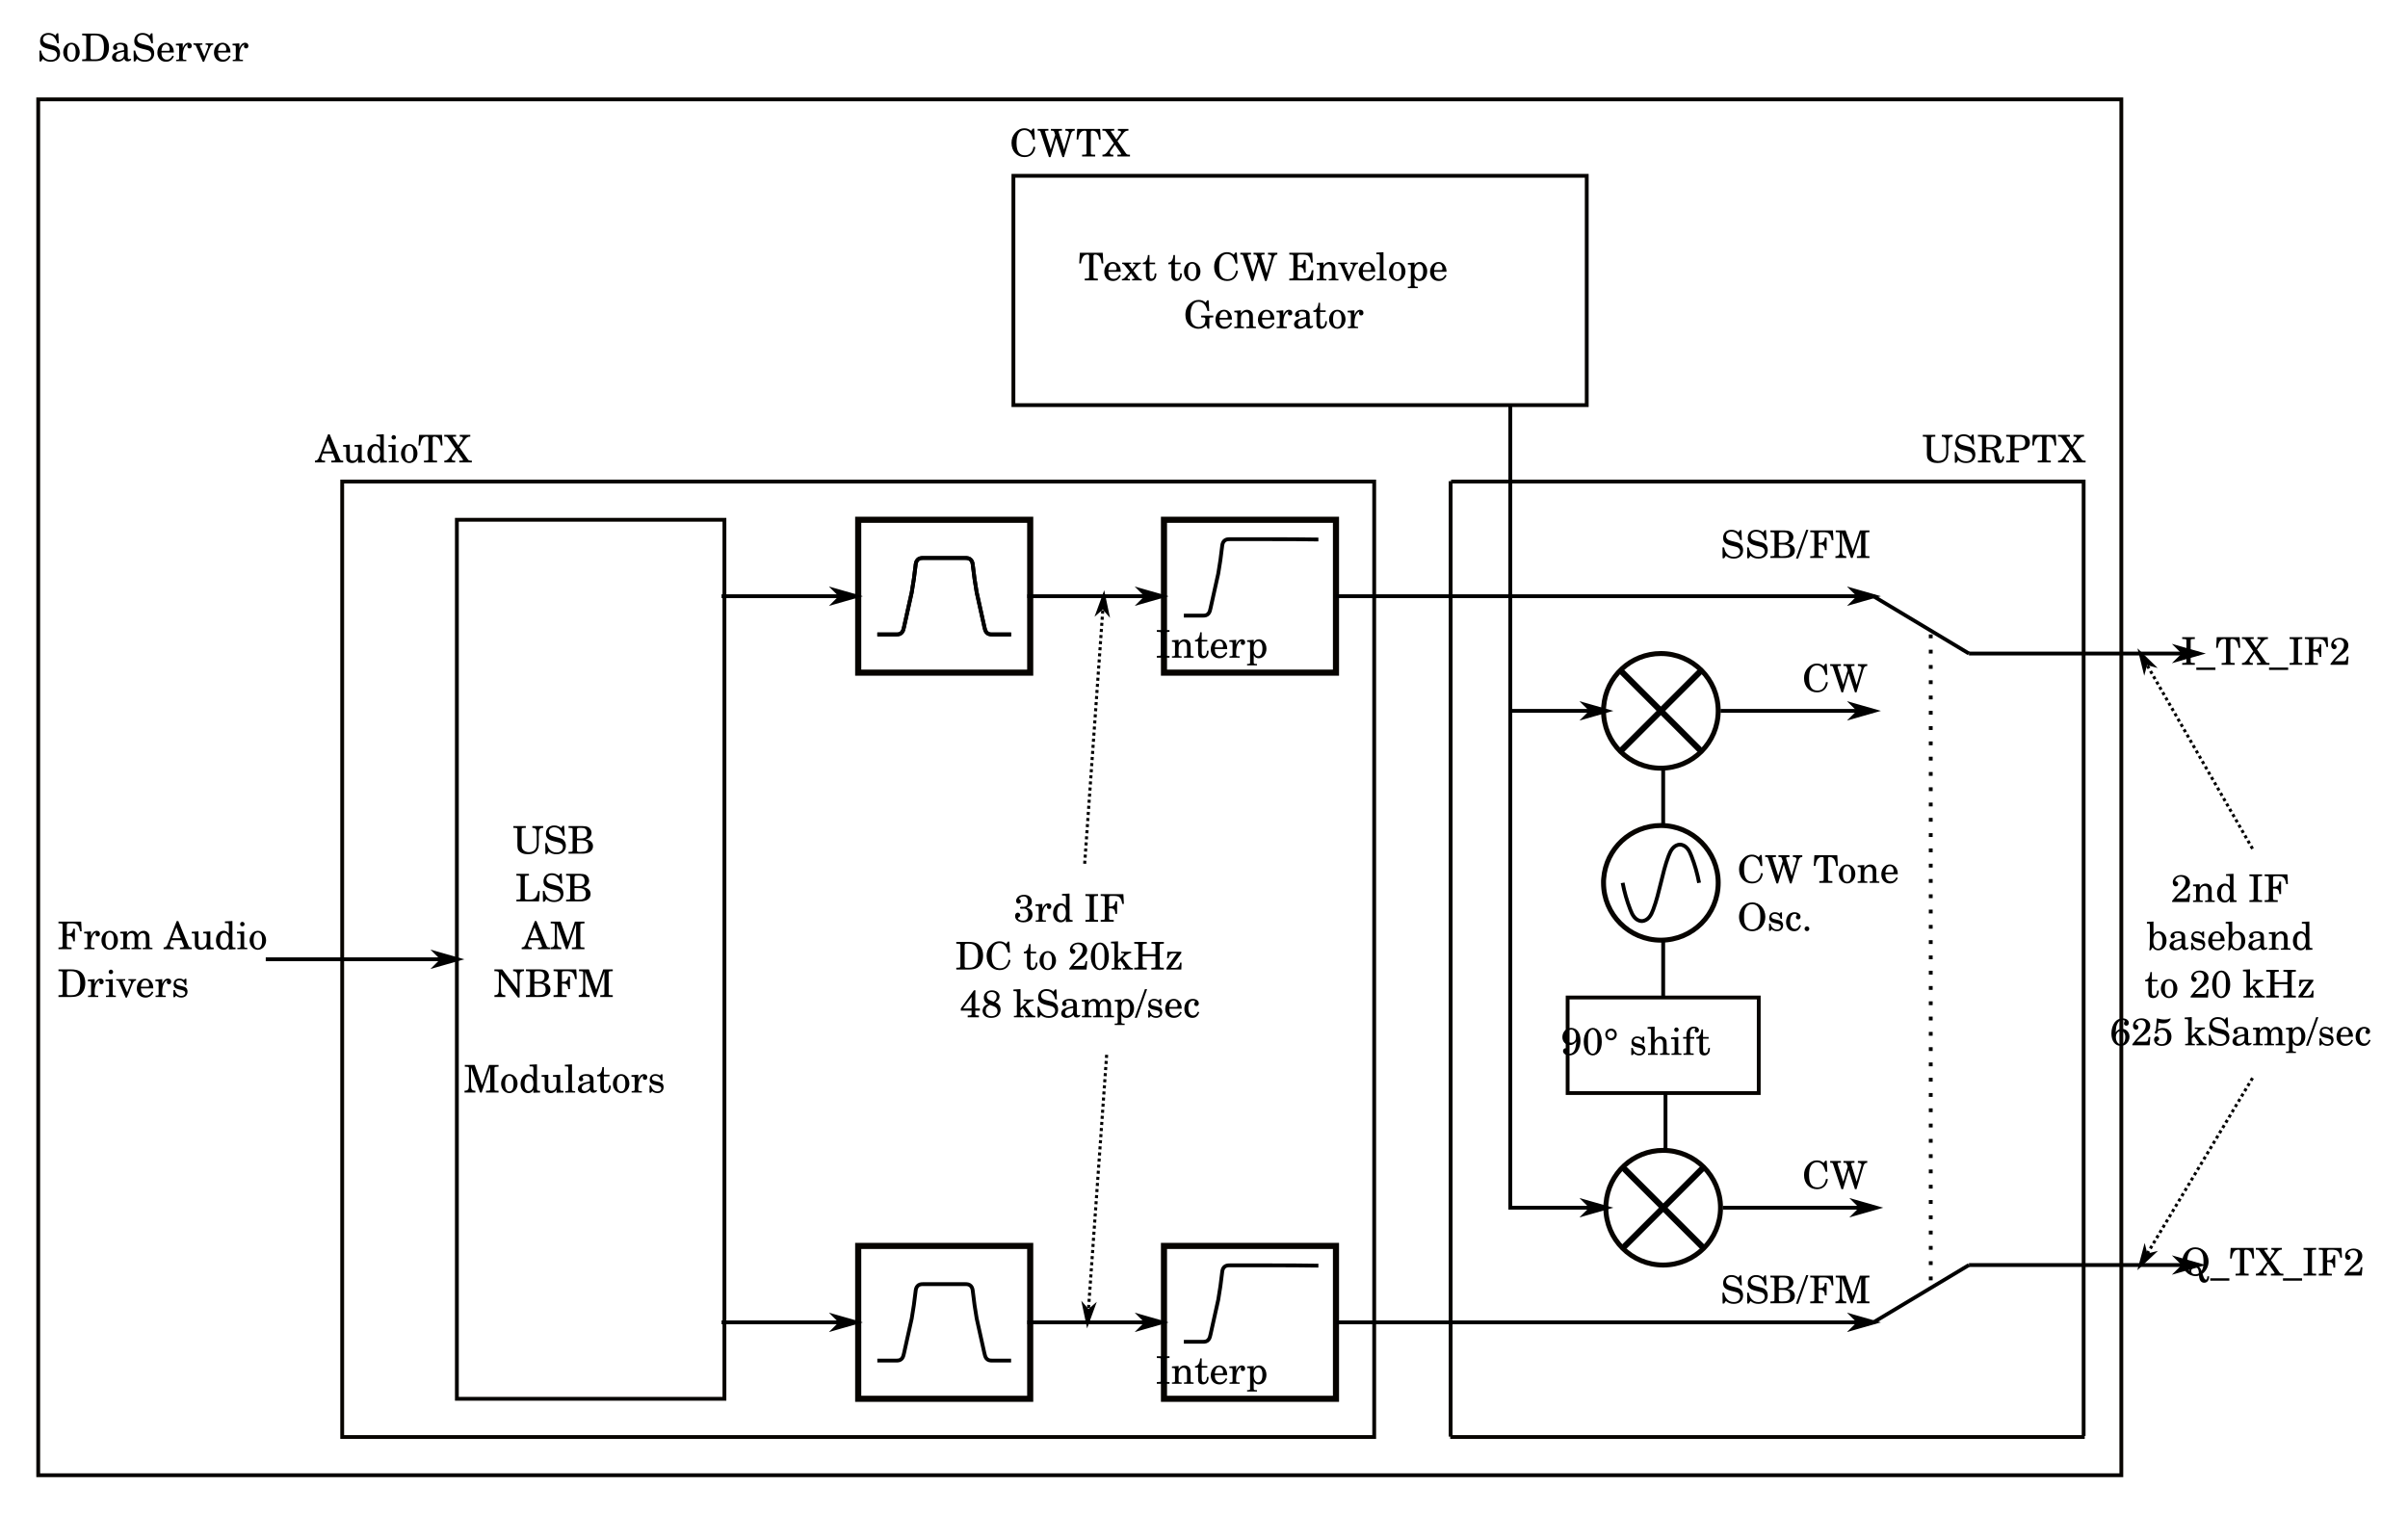
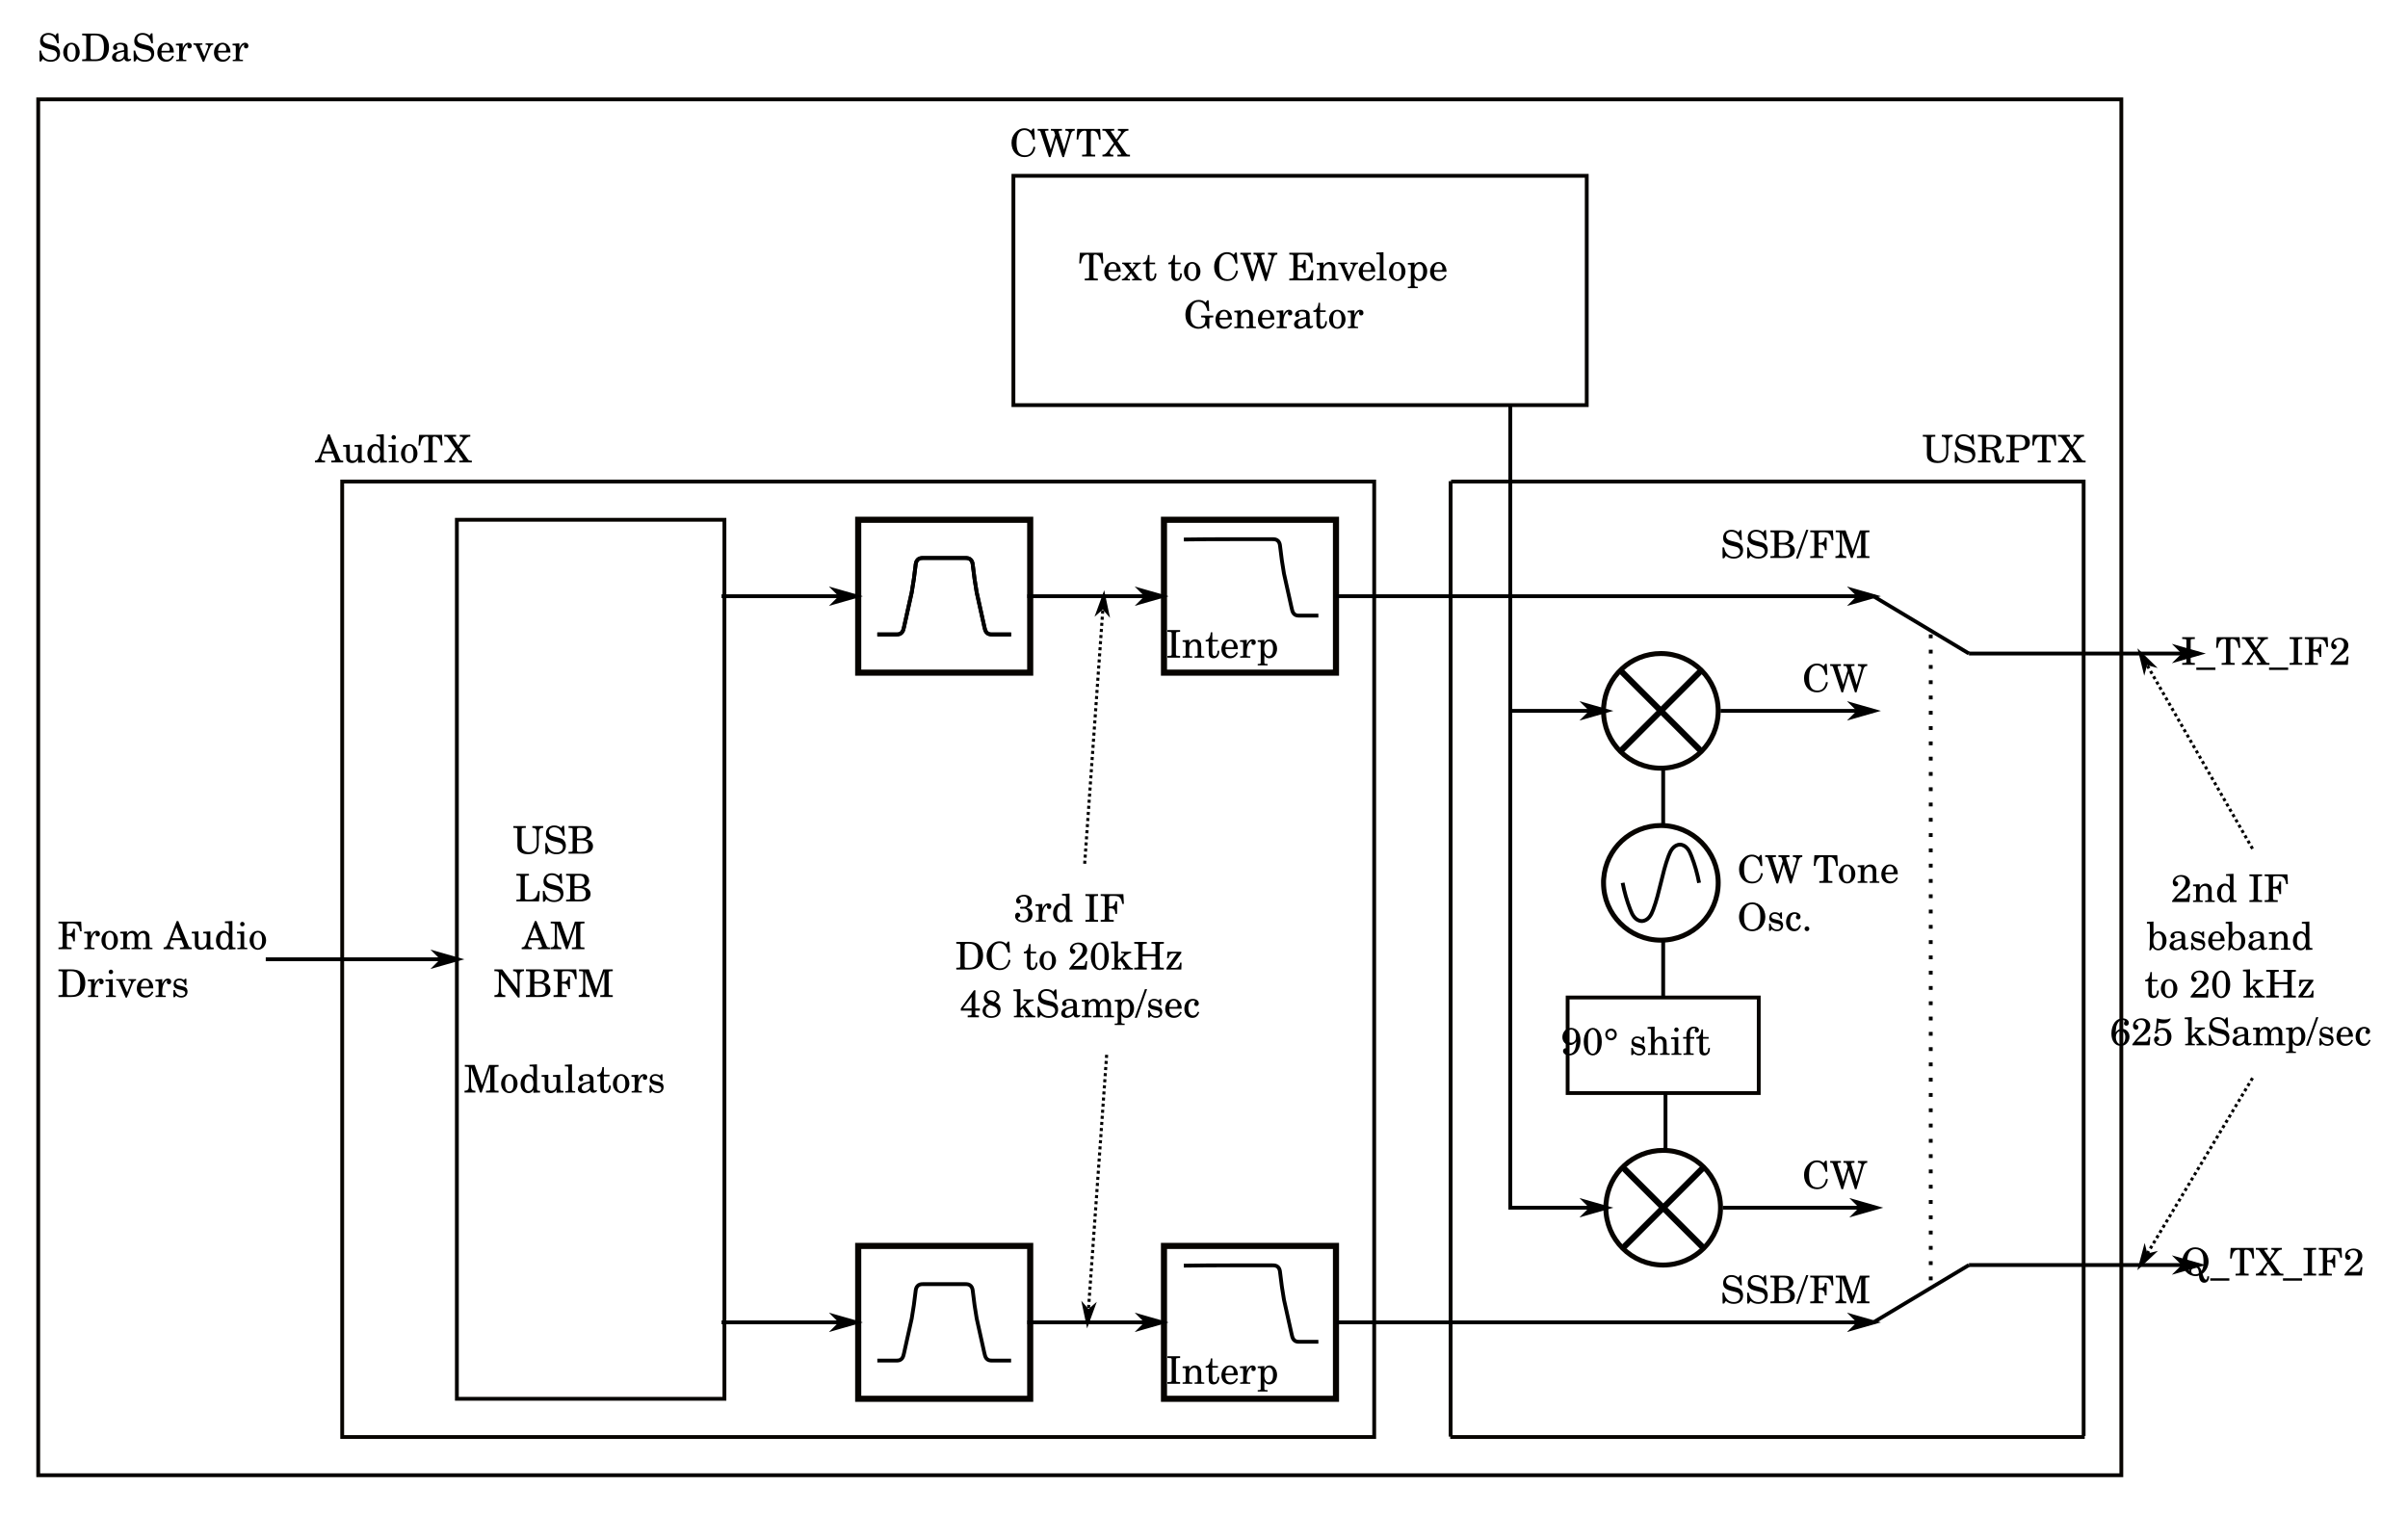
<svg xmlns="http://www.w3.org/2000/svg" width="630" height="396" id="svg2" version="1.1">
  <defs id="defs4">
    <marker orient="auto" refY="0" refX="0" id="Arrow1Mstart" style="overflow:visible">
      <path id="path3945" d="M 0,0 5,-5 -12.5,0 5,5 0,0 z" style="fill-rule:evenodd;stroke:#000000;stroke-width:1pt" transform="matrix(0.4,0,0,0.4,4,0)" />
    </marker>
    <marker orient="auto" refY="0" refX="0" id="Arrow1Send" style="overflow:visible">
      <path id="path3954" d="M 0,0 5,-5 -12.5,0 5,5 0,0 z" style="fill-rule:evenodd;stroke:#000000;stroke-width:1pt" transform="matrix(-0.2,0,0,-0.2,-1.2,0)" />
    </marker>
    <marker orient="auto" refY="0" refX="0" id="Arrow1Mend" style="overflow:visible">
      <path id="path3948" d="M 0,0 5,-5 -12.5,0 5,5 0,0 z" style="fill-rule:evenodd;stroke:#000000;stroke-width:1pt" transform="matrix(-0.4,0,0,-0.4,-4,0)" />
    </marker>
  </defs>
  <g id="layer1" transform="translate(0,-656.3597)">
    <text xml:space="preserve" style="font-size:10px;font-style:normal;font-variant:normal;font-weight:500;font-stretch:normal;text-align:center;line-height:125%;letter-spacing:0px;word-spacing:0px;writing-mode:lr-tb;text-anchor:middle;fill:#000000;fill-opacity:1;stroke:none;font-family:Century Schoolbook L;-inkscape-font-specification:Century Schoolbook L Medium" x="39.455" y="262.36" id="text4348">
      <tspan id="tspan4350" x="39.455" y="262.36">2nd IF</tspan>
      <tspan x="39.455" y="274.86" id="tspan5569">100kHz to 250 kHz</tspan>
      <tspan x="39.455" y="287.36" id="tspan5571">625 kSamp/sec</tspan>
    </text>
-     <g transform="matrix(-1,0,0,1,725.7274,140.0811)" id="g4352">
-       <rect y="652.279" x="376.198" height="40" width="45" id="rect4354" style="fill:none;stroke:#070400;stroke-width:1.6;stroke-linecap:square;stroke-miterlimit:4;stroke-opacity:1;stroke-dasharray:none" />
-       <path id="path4356" d="m 380.802,657.441 c 4.066,-0.068 8.132,-0.081 12.198,-0.081 l 11,0 c 0.27,0 0.543,0.006 0.802,0.081 0.259,0.075 0.499,0.218 0.682,0.417 0.183,0.198 0.306,0.446 0.381,0.705 0.075,0.259 0.105,0.529 0.134,0.797 0.259,2.343 0.592,4.678 1,7 l 2,9 c 0.058,0.259 0.113,0.518 0.196,0.769 0.084,0.251 0.199,0.495 0.37,0.698 0.171,0.202 0.397,0.358 0.648,0.441 0.251,0.083 0.52,0.092 0.785,0.092 l 5,0" style="fill:none;stroke:#000000;stroke-width:1px;stroke-linecap:butt;stroke-linejoin:miter;stroke-opacity:1" />
-       <text xml:space="preserve" style="font-size:10px;font-style:normal;font-variant:normal;font-weight:500;font-stretch:normal;text-align:center;line-height:125%;letter-spacing:0px;word-spacing:0px;writing-mode:lr-tb;text-anchor:middle;fill:#000000;fill-opacity:1;stroke:none;font-family:Century Schoolbook L;-inkscape-font-specification:Century Schoolbook L Medium" x="-398.988" y="688.36" id="text4358" transform="scale(-1,1)">
-         <tspan id="tspan4360" x="-398.988" y="688.36">Interp</tspan>
-       </text>
-     </g>
-     <g id="g4400" transform="matrix(-1,0,0,1,725.7274,330.0811)">
-       <rect style="fill:none;stroke:#070400;stroke-width:1.6;stroke-linecap:square;stroke-miterlimit:4;stroke-opacity:1;stroke-dasharray:none" id="rect4402" width="45" height="40" x="376.198" y="652.279" />
-       <path style="fill:none;stroke:#000000;stroke-width:1px;stroke-linecap:butt;stroke-linejoin:miter;stroke-opacity:1" d="m 380.802,657.441 c 4.066,-0.068 8.132,-0.081 12.198,-0.081 l 11,0 c 0.27,0 0.543,0.006 0.802,0.081 0.259,0.075 0.499,0.218 0.682,0.417 0.183,0.198 0.306,0.446 0.381,0.705 0.075,0.259 0.105,0.529 0.134,0.797 0.259,2.343 0.592,4.678 1,7 l 2,9 c 0.058,0.259 0.113,0.518 0.196,0.769 0.084,0.251 0.199,0.495 0.37,0.698 0.171,0.202 0.397,0.358 0.648,0.441 0.251,0.083 0.52,0.092 0.785,0.092 l 5,0" id="path4404" />
-       <text id="text4406" y="688.36" x="-398.988" style="font-size:10px;font-style:normal;font-variant:normal;font-weight:500;font-stretch:normal;text-align:center;line-height:125%;letter-spacing:0px;word-spacing:0px;writing-mode:lr-tb;text-anchor:middle;fill:#000000;fill-opacity:1;stroke:none;font-family:Century Schoolbook L;-inkscape-font-specification:Century Schoolbook L Medium" xml:space="preserve" transform="scale(-1,1)">
-         <tspan y="688.36" x="-398.988" id="tspan4408">Interp</tspan>
-       </text>
-     </g>
+     <rect style="fill:none;stroke:#070400;stroke-width:1.6;stroke-linecap:square;stroke-miterlimit:4;stroke-opacity:1;stroke-dasharray:none" id="rect4354" width="45" height="40" x="-349.53" y="792.36" transform="scale(-1,1)" />
+     <path style="fill:none;stroke:#000000;stroke-width:1px;stroke-linecap:butt;stroke-linejoin:miter;stroke-opacity:1" d="m 309.727,797.522 c 4.066,-0.068 8.132,-0.081 12.198,-0.081 l 11,0 c 0.27,0 0.543,0.006 0.802,0.081 0.259,0.075 0.499,0.218 0.682,0.417 0.183,0.198 0.306,0.446 0.381,0.705 0.075,0.259 0.105,0.529 0.134,0.797 0.259,2.343 0.592,4.678 1,7 l 2,9 c 0.057,0.259 0.113,0.518 0.196,0.769 0.084,0.251 0.199,0.495 0.37,0.698 0.171,0.202 0.397,0.358 0.648,0.441 0.251,0.083 0.52,0.092 0.785,0.092 l 5,0" id="path4356" />
+     <text id="text4358" y="828.441" x="326.74" style="font-size:10px;font-style:normal;font-variant:normal;font-weight:500;font-stretch:normal;text-align:center;line-height:125%;letter-spacing:0px;word-spacing:0px;writing-mode:lr-tb;text-anchor:middle;fill:#000000;fill-opacity:1;stroke:none;font-family:Century Schoolbook L;-inkscape-font-specification:Century Schoolbook L Medium" xml:space="preserve">
+       <tspan y="828.441" x="326.74" id="tspan4360">Interp</tspan>
+     </text>
+     <rect y="982.36" x="-349.53" height="40" width="45" id="rect4402" style="fill:none;stroke:#070400;stroke-width:1.6;stroke-linecap:square;stroke-miterlimit:4;stroke-opacity:1;stroke-dasharray:none" transform="scale(-1,1)" />
+     <path id="path4404" d="m 309.727,987.522 c 4.066,-0.068 8.132,-0.081 12.198,-0.081 l 11,0 c 0.27,0 0.543,0.006 0.802,0.081 0.259,0.075 0.499,0.218 0.682,0.417 0.183,0.198 0.306,0.446 0.381,0.705 0.075,0.259 0.105,0.529 0.134,0.797 0.259,2.343 0.592,4.678 1,7 l 2,9 c 0.057,0.259 0.113,0.518 0.196,0.769 0.084,0.251 0.199,0.495 0.37,0.698 0.171,0.202 0.397,0.357 0.648,0.441 0.251,0.083 0.52,0.092 0.785,0.092 l 5,0" style="fill:none;stroke:#000000;stroke-width:1px;stroke-linecap:butt;stroke-linejoin:miter;stroke-opacity:1" />
+     <text xml:space="preserve" style="font-size:10px;font-style:normal;font-variant:normal;font-weight:500;font-stretch:normal;text-align:center;line-height:125%;letter-spacing:0px;word-spacing:0px;writing-mode:lr-tb;text-anchor:middle;fill:#000000;fill-opacity:1;stroke:none;font-family:Century Schoolbook L;-inkscape-font-specification:Century Schoolbook L Medium" x="326.74" y="1018.441" id="text4406">
+       <tspan id="tspan4408" x="326.74" y="1018.441">Interp</tspan>
+     </text>
    <text id="text4420" y="897.535" x="289.476" style="font-size:10px;font-style:normal;font-variant:normal;font-weight:500;font-stretch:normal;text-align:center;line-height:125%;letter-spacing:0px;word-spacing:0px;writing-mode:lr-tb;text-anchor:middle;fill:#000000;fill-opacity:1;stroke:none;font-family:Century Schoolbook L;-inkscape-font-specification:Century Schoolbook L Medium" xml:space="preserve">
      <tspan y="897.535" x="289.476" id="tspan4422">3rd IF</tspan>
      <tspan y="910.035" x="289.476" id="tspan6834">DC to 20kHz</tspan>
      <tspan y="922.535" x="289.476" id="tspan6836">48 kSamp/sec</tspan>
    </text>
    <g transform="matrix(-1,0,0,1,584.5297,170)" id="g4684">
      <path transform="translate(0,602.3597)" d="m 165,70 c 0,8.284 -6.716,15 -15,15 -8.284,0 -15,-6.716 -15,-15 0,-8.284 6.716,-15 15,-15 7.843,0 14.363,6.043 14.957,13.864" id="path4686" style="fill:none;stroke:#070400;stroke-width:1.3;stroke-linecap:square;stroke-miterlimit:4;stroke-opacity:1;stroke-dasharray:none" />
      <path transform="translate(0,602.3597)" id="path4688" d="m 140,60 20,20" style="fill:none;stroke:#000000;stroke-width:1.6;stroke-linecap:round;stroke-linejoin:miter;stroke-miterlimit:4;stroke-opacity:1;stroke-dasharray:none" />
      <path transform="translate(0,602.3597)" id="path4690" d="M 160,60 140,80" style="fill:none;stroke:#000000;stroke-width:1.6;stroke-linecap:round;stroke-linejoin:miter;stroke-miterlimit:4;stroke-opacity:1;stroke-dasharray:none" />
    </g>
    <g id="g4692" transform="matrix(-1,0,0,1,585.1364,300)">
      <path style="fill:none;stroke:#070400;stroke-width:1.3;stroke-linecap:square;stroke-miterlimit:4;stroke-opacity:1;stroke-dasharray:none" id="path4694" d="m 165,70 c 0,8.284 -6.716,15 -15,15 -8.284,0 -15,-6.716 -15,-15 0,-8.284 6.716,-15 15,-15 7.843,0 14.363,6.043 14.957,13.864" transform="translate(0,602.3597)" />
      <path style="fill:none;stroke:#000000;stroke-width:1.6;stroke-linecap:round;stroke-linejoin:miter;stroke-miterlimit:4;stroke-opacity:1;stroke-dasharray:none" d="m 140,60 20,20" id="path4696" transform="translate(0,602.3597)" />
      <path style="fill:none;stroke:#000000;stroke-width:1.6;stroke-linecap:round;stroke-linejoin:miter;stroke-miterlimit:4;stroke-opacity:1;stroke-dasharray:none" d="M 160,60 140,80" id="path4698" transform="translate(0,602.3597)" />
    </g>
    <g transform="matrix(-1,0,0,1,584.5297,120)" id="g4700">
      <path style="fill:none;stroke:#070400;stroke-width:1.3;stroke-linecap:square;stroke-miterlimit:4;stroke-opacity:1;stroke-dasharray:none" id="path4702" d="m 165,70 c 0,8.284 -6.716,15 -15,15 -8.284,0 -15,-6.716 -15,-15 0,-8.284 6.716,-15 15,-15 7.843,0 14.363,6.043 14.957,13.864" transform="translate(0,697.3597)" />
      <path transform="translate(0,602.3597)" id="path4704" d="m 140,165 c 0.446,-2.389 1.116,-4.736 2,-7 0.274,-0.702 0.575,-1.407 1.061,-1.984 0.243,-0.288 0.53,-0.541 0.86,-0.723 0.33,-0.182 0.702,-0.292 1.079,-0.293 0.377,-0.001 0.752,0.106 1.083,0.287 0.331,0.181 0.621,0.433 0.864,0.721 0.487,0.577 0.787,1.285 1.053,1.992 0.855,2.273 1.428,4.64 2,7 0.572,2.36 1.145,4.727 2,7 0.266,0.706 0.566,1.415 1.053,1.992 0.244,0.288 0.533,0.541 0.864,0.721 0.331,0.181 0.706,0.288 1.083,0.287 0.377,-0.001 0.749,-0.111 1.079,-0.293 0.33,-0.182 0.618,-0.435 0.86,-0.723 0.485,-0.576 0.787,-1.282 1.061,-1.984 0.884,-2.264 1.554,-4.611 2,-7" style="fill:none;stroke:#000000;stroke-width:1px;stroke-linecap:butt;stroke-linejoin:miter;stroke-opacity:1" />
    </g>
    <path id="path5969" d="M 589.324,938.435 560,987.36" style="fill:none;stroke:#000000;stroke-width:0.8;stroke-linecap:butt;stroke-linejoin:miter;stroke-miterlimit:4;stroke-opacity:1;stroke-dasharray:0.8, 0.8;stroke-dashoffset:0;marker-end:url(#Arrow1Mend)" />
    <path id="path5971" d="M 589.324,878.435 560,827.36" style="fill:none;stroke:#000000;stroke-width:0.8;stroke-linecap:butt;stroke-linejoin:miter;stroke-miterlimit:4;stroke-opacity:1;stroke-dasharray:0.8, 0.8;stroke-dashoffset:0;marker-end:url(#Arrow1Mend)" />
    <text id="text5985" y="830.3" x="599.699" style="font-size:10px;font-style:normal;font-variant:normal;font-weight:500;font-stretch:normal;text-align:center;line-height:125%;letter-spacing:0px;word-spacing:0px;writing-mode:lr-tb;text-anchor:middle;fill:#000000;fill-opacity:1;stroke:none;font-family:Century Schoolbook L;-inkscape-font-specification:Century Schoolbook L Medium" xml:space="preserve">
      <tspan y="830.3" x="599.699" id="tspan5987">I_TX_IF2</tspan>
    </text>
    <text id="text5989" y="990.1" x="601.485" style="font-size:10px;font-style:normal;font-variant:normal;font-weight:500;font-stretch:normal;text-align:center;line-height:125%;letter-spacing:0px;word-spacing:0px;writing-mode:lr-tb;text-anchor:middle;fill:#000000;fill-opacity:1;stroke:none;font-family:Century Schoolbook L;-inkscape-font-specification:Century Schoolbook L Medium" xml:space="preserve">
      <tspan y="990.1" x="601.485" id="tspan5991">Q_TX_IF2</tspan>
    </text>
    <path id="path5993" d="m 515.136,827.36 60,0" style="fill:none;stroke:#000000;stroke-width:1px;stroke-linecap:butt;stroke-linejoin:miter;stroke-opacity:1;marker-end:url(#Arrow1Mend)" />
    <path style="fill:none;stroke:#000000;stroke-width:1px;stroke-linecap:butt;stroke-linejoin:miter;stroke-opacity:1;marker-end:url(#Arrow1Mend)" d="m 515.136,987.36 60,0" id="path5995" />
    <rect style="fill:none;stroke:#070400;stroke-width:1;stroke-linecap:square;stroke-miterlimit:4;stroke-opacity:1;stroke-dasharray:1, 1;stroke-dashoffset:0" id="rect6033" width="165.607" height="250" x="-545.136" y="782.36" transform="scale(-1,1)" />
    <text xml:space="preserve" style="font-size:10px;font-style:normal;font-variant:normal;font-weight:500;font-stretch:normal;text-align:start;line-height:125%;letter-spacing:0px;word-spacing:0px;writing-mode:lr-tb;text-anchor:start;fill:#000000;fill-opacity:1;stroke:none;font-family:Century Schoolbook L;-inkscape-font-specification:Century Schoolbook L Medium" x="502.891" y="777.36" id="text6035">
      <tspan id="tspan6037" x="502.891" y="777.36">USRPTX</tspan>
    </text>
    <rect y="782.36" x="-359.53" height="250" width="270" id="rect6039" style="fill:none;stroke:#070400;stroke-width:1;stroke-linecap:square;stroke-miterlimit:4;stroke-opacity:1;stroke-dasharray:1, 1;stroke-dashoffset:0" transform="scale(-1,1)" />
    <text xml:space="preserve" style="font-size:10px;font-style:normal;font-variant:normal;font-weight:500;font-stretch:normal;text-align:center;line-height:125%;letter-spacing:0px;word-spacing:0px;writing-mode:lr-tb;text-anchor:middle;fill:#000000;fill-opacity:1;stroke:none;font-family:Century Schoolbook L;-inkscape-font-specification:Century Schoolbook L Medium" x="109.852" y="777.36" id="text6041">
      <tspan id="tspan6043" x="109.852" y="777.36">AudioTX</tspan>
    </text>
    <rect style="fill:none;stroke:#070400;stroke-width:1;stroke-linecap:square;stroke-miterlimit:4;stroke-opacity:1;stroke-dasharray:1, 1;stroke-dashoffset:0" id="rect6119" width="70" height="230" x="-189.53" y="792.36" transform="scale(-1,1)" />
    <g id="g6131" transform="matrix(-1,0,0,1,454.5297,285.0001)">
      <rect style="fill:none;stroke:#070400;stroke-width:1.6;stroke-linecap:square;stroke-miterlimit:4;stroke-opacity:1;stroke-dasharray:none" id="rect6133" width="45" height="40" x="185" y="507.36" />
      <path style="fill:none;stroke:#000000;stroke-width:1px;stroke-linecap:butt;stroke-linejoin:miter;stroke-opacity:1" d="m 190,537.36 5,0 c 0.265,0 0.534,-0.009 0.785,-0.092 0.251,-0.083 0.478,-0.239 0.648,-0.441 0.171,-0.202 0.286,-0.446 0.37,-0.698 0.084,-0.251 0.139,-0.511 0.196,-0.769 l 2,-9 c 0.408,-2.322 0.741,-4.657 1,-7 0.03,-0.268 0.059,-0.538 0.134,-0.797 0.075,-0.259 0.199,-0.507 0.381,-0.705 0.183,-0.198 0.423,-0.342 0.682,-0.417 0.259,-0.075 0.532,-0.081 0.802,-0.081 l 11,0 c 0.27,0 0.543,0.006 0.802,0.081 0.259,0.075 0.499,0.218 0.682,0.417 0.183,0.198 0.306,0.446 0.381,0.705 0.075,0.259 0.105,0.529 0.134,0.797 0.259,2.343 0.592,4.678 1,7 l 2,9 c 0.057,0.259 0.113,0.518 0.196,0.769 0.084,0.251 0.199,0.495 0.37,0.698 0.171,0.202 0.397,0.358 0.648,0.441 0.251,0.083 0.52,0.092 0.785,0.092 l 5,0" id="path6135" />
    </g>
    <path style="fill:none;stroke:#000000;stroke-width:1px;stroke-linecap:butt;stroke-linejoin:miter;stroke-opacity:1" d="m 264.53,822.36 -5,0 c -0.265,0 -0.534,-0.009 -0.785,-0.092 -0.251,-0.083 -0.478,-0.239 -0.648,-0.441 -0.171,-0.202 -0.286,-0.446 -0.37,-0.698 -0.084,-0.251 -0.139,-0.511 -0.196,-0.769 l -2,-9 c -0.408,-2.322 -0.741,-4.657 -1,-7 -0.03,-0.268 -0.059,-0.538 -0.134,-0.797 -0.075,-0.259 -0.199,-0.507 -0.381,-0.705 -0.183,-0.198 -0.423,-0.342 -0.682,-0.417 -0.259,-0.075 -0.532,-0.081 -0.802,-0.081 l -11,0 c -0.27,0 -0.543,0.006 -0.802,0.081 -0.259,0.075 -0.499,0.218 -0.682,0.417 -0.183,0.198 -0.306,0.446 -0.381,0.705 -0.075,0.259 -0.105,0.529 -0.134,0.797 -0.259,2.343 -0.592,4.678 -1,7 l -2,9 c -0.057,0.259 -0.113,0.518 -0.196,0.769 -0.084,0.251 -0.199,0.495 -0.37,0.698 -0.171,0.202 -0.397,0.358 -0.648,0.441 -0.251,0.083 -0.52,0.092 -0.785,0.092 l -5,0" id="path6141" />
    <g transform="matrix(-1,0,0,1,454.5297,475.0001)" id="g6185">
      <rect y="507.36" x="185" height="40" width="45" id="rect6187" style="fill:none;stroke:#070400;stroke-width:1.6;stroke-linecap:square;stroke-miterlimit:4;stroke-opacity:1;stroke-dasharray:none" />
      <path id="path6189" d="m 190,537.36 5,0 c 0.265,0 0.534,-0.009 0.785,-0.092 0.251,-0.083 0.478,-0.239 0.648,-0.441 0.171,-0.202 0.286,-0.446 0.37,-0.698 0.084,-0.251 0.139,-0.511 0.196,-0.769 l 2,-9 c 0.408,-2.322 0.741,-4.657 1,-7 0.03,-0.268 0.059,-0.538 0.134,-0.797 0.075,-0.259 0.199,-0.507 0.381,-0.705 0.183,-0.198 0.423,-0.342 0.682,-0.417 0.259,-0.075 0.532,-0.081 0.802,-0.081 l 11,0 c 0.27,0 0.543,0.006 0.802,0.081 0.259,0.075 0.499,0.218 0.682,0.417 0.183,0.198 0.306,0.446 0.381,0.705 0.075,0.259 0.105,0.529 0.134,0.797 0.259,2.343 0.592,4.678 1,7 l 2,9 c 0.057,0.259 0.113,0.518 0.196,0.769 0.084,0.251 0.199,0.495 0.37,0.698 0.171,0.202 0.397,0.358 0.648,0.441 0.251,0.083 0.52,0.092 0.785,0.092 l 5,0" style="fill:none;stroke:#000000;stroke-width:1px;stroke-linecap:butt;stroke-linejoin:miter;stroke-opacity:1" />
    </g>
    <text xml:space="preserve" style="font-size:10px;font-style:normal;font-variant:normal;font-weight:500;font-stretch:normal;text-align:start;line-height:125%;letter-spacing:0px;word-spacing:0px;writing-mode:lr-tb;text-anchor:start;fill:#000000;fill-opacity:1;stroke:none;font-family:Century Schoolbook L;-inkscape-font-specification:Century Schoolbook L Medium" x="454.53" y="887.36" id="text6191">
      <tspan x="454.53" y="887.36" id="tspan6195">CW Tone</tspan>
      <tspan x="454.53" y="899.86" id="tspan7570">Osc.</tspan>
    </text>
    <rect style="fill:none;stroke:#070400;stroke-width:1;stroke-linecap:square;stroke-miterlimit:4;stroke-opacity:1;stroke-dasharray:1, 1;stroke-dashoffset:0" id="rect6197" width="545" height="360" x="-555" y="682.36" transform="scale(-1,1)" />
    <text xml:space="preserve" style="font-size:10px;font-style:normal;font-variant:normal;font-weight:500;font-stretch:normal;text-align:center;line-height:125%;letter-spacing:0px;word-spacing:0px;writing-mode:lr-tb;text-anchor:middle;fill:#000000;fill-opacity:1;stroke:none;font-family:Century Schoolbook L;-inkscape-font-specification:Century Schoolbook L Medium" x="44.393" y="672.36" id="text6199">
      <tspan id="tspan6201" x="44.393" y="672.36">SoDaServer</tspan>
    </text>
    <path style="fill:none;stroke:#000000;stroke-width:1px;stroke-linecap:butt;stroke-linejoin:miter;stroke-opacity:1;marker-end:url(#Arrow1Mend)" d="m 349.53,812.36 140.607,-10e-6" id="path6203" />
    <path style="fill:none;stroke:#000000;stroke-width:1px;stroke-linecap:butt;stroke-linejoin:miter;stroke-opacity:1;marker-end:url(#Arrow1Mend)" d="m 268.78,812.36 35,0" id="path6207" />
    <path style="fill:none;stroke:#000000;stroke-width:1px;stroke-linecap:butt;stroke-linejoin:miter;stroke-opacity:1;marker-end:url(#Arrow1Mend)" d="m 188.78,812.36 35,0" id="path6211" />
    <path id="path6587" d="m 349.53,1002.36 140.607,0" style="fill:none;stroke:#000000;stroke-width:1px;stroke-linecap:butt;stroke-linejoin:miter;stroke-opacity:1;marker-end:url(#Arrow1Mend)" />
    <path id="path6589" d="m 268.78,1002.36 35,0" style="fill:none;stroke:#000000;stroke-width:1px;stroke-linecap:butt;stroke-linejoin:miter;stroke-opacity:1;marker-end:url(#Arrow1Mend)" />
    <path id="path6591" d="m 188.78,1002.36 35,0" style="fill:none;stroke:#000000;stroke-width:1px;stroke-linecap:butt;stroke-linejoin:miter;stroke-opacity:1;marker-end:url(#Arrow1Mend)" />
    <path id="path6599" d="m 289.53,932.36 -5,70" style="fill:none;stroke:#000000;stroke-width:0.8;stroke-linecap:butt;stroke-linejoin:miter;stroke-miterlimit:4;stroke-opacity:1;stroke-dasharray:0.8, 0.8;stroke-dashoffset:0;marker-end:url(#Arrow1Mend)" />
    <path style="fill:none;stroke:#000000;stroke-width:0.8;stroke-linecap:butt;stroke-linejoin:miter;stroke-miterlimit:4;stroke-opacity:1;stroke-dasharray:0.8, 0.8;stroke-dashoffset:0;marker-end:url(#Arrow1Mend)" d="m 283.78,882.36 5,-70" id="path6603" />
    <text xml:space="preserve" style="font-size:10px;font-style:normal;font-variant:normal;font-weight:500;font-stretch:normal;text-align:center;line-height:125%;letter-spacing:0px;word-spacing:0px;writing-mode:lr-tb;text-anchor:middle;fill:#000000;fill-opacity:1;stroke:none;font-family:Century Schoolbook L;-inkscape-font-specification:Century Schoolbook L Medium" x="154.629" y="879.72" id="text6620">
      <tspan x="154.629" y="879.72" id="tspan6626">USB</tspan>
      <tspan x="154.629" y="892.22" id="tspan6628">LSB</tspan>
      <tspan x="154.629" y="904.72" id="tspan6630">AM</tspan>
      <tspan x="154.629" y="917.22" id="tspan6632">NBFM</tspan>
      <tspan x="154.629" y="929.72" id="tspan6634" />
      <tspan x="154.629" y="942.22" id="tspan6636">Modulators</tspan>
    </text>
    <path style="fill:none;stroke:#000000;stroke-width:1px;stroke-linecap:butt;stroke-linejoin:miter;stroke-opacity:1;marker-start:url(#Arrow1Mstart);marker-end:none" d="m 119.53,907.36 -50,0" id="path6638" />
    <text xml:space="preserve" style="font-size:10px;font-style:normal;font-variant:normal;font-weight:500;font-stretch:normal;text-align:start;line-height:125%;letter-spacing:0px;word-spacing:0px;writing-mode:lr-tb;text-anchor:start;fill:#000000;fill-opacity:1;stroke:none;font-family:Century Schoolbook L;-inkscape-font-specification:Century Schoolbook L Medium" x="15" y="904.72" id="text6828">
      <tspan id="tspan6830" x="15" y="904.72">From Audio</tspan>
      <tspan x="15" y="917.22" id="tspan6832">Drivers</tspan>
    </text>
    <rect transform="scale(-1,1)" y="917.36" x="-460.136" height="25" width="50" id="rect7600" style="fill:none;stroke:#070400;stroke-width:1;stroke-linecap:square;stroke-miterlimit:4;stroke-opacity:1;stroke-dasharray:none" />
    <text id="text7602" y="932.36" x="434.893" style="font-size:10px;font-style:normal;font-variant:normal;font-weight:500;font-stretch:normal;text-align:center;line-height:125%;letter-spacing:0px;word-spacing:0px;writing-mode:lr-tb;text-anchor:middle;fill:#000000;fill-opacity:1;stroke:none;font-family:Century Schoolbook L;-inkscape-font-specification:Century Schoolbook L Medium" xml:space="preserve">
      <tspan y="932.36" x="434.893" id="tspan7604">90° shift</tspan>
    </text>
    <rect style="fill:none;stroke:#070400;stroke-width:1;stroke-linecap:square;stroke-miterlimit:4;stroke-opacity:1;stroke-dasharray:1, 1;stroke-dashoffset:0" id="rect7606" width="150" height="60" x="265.136" y="702.36" />
    <text xml:space="preserve" style="font-size:10px;font-style:normal;font-variant:normal;font-weight:500;font-stretch:normal;text-align:start;line-height:125%;letter-spacing:0px;word-spacing:0px;writing-mode:lr-tb;text-anchor:start;fill:#000000;fill-opacity:1;stroke:none;font-family:Century Schoolbook L;-inkscape-font-specification:Century Schoolbook L Medium" x="264.186" y="697.305" id="text7608">
      <tspan id="tspan7610" x="264.186" y="697.305">CWTX</tspan>
    </text>
    <text xml:space="preserve" style="font-size:10px;font-style:normal;font-variant:normal;font-weight:500;font-stretch:normal;text-align:center;line-height:125%;letter-spacing:0px;word-spacing:0px;writing-mode:lr-tb;text-anchor:middle;fill:#000000;fill-opacity:1;stroke:none;font-family:Century Schoolbook L;-inkscape-font-specification:Century Schoolbook L Medium" x="340.216" y="729.72" id="text7612">
      <tspan id="tspan7614" x="340.216" y="729.72">Text to CW Envelope</tspan>
      <tspan x="340.216" y="742.22" id="tspan7616">Generator</tspan>
    </text>
    <path style="fill:none;stroke:#000000;stroke-width:1px;stroke-linecap:butt;stroke-linejoin:miter;stroke-opacity:1;marker-end:url(#Arrow1Mend)" d="m 395.136,762.36 0,210 25,0" id="path7618" />
    <path style="fill:none;stroke:#000000;stroke-width:1px;stroke-linecap:butt;stroke-linejoin:miter;stroke-opacity:1;marker-end:url(#Arrow1Mend)" d="m 395.136,842.36 25,0" id="path8520" />
    <path style="fill:none;stroke:#000000;stroke-width:1px;stroke-linecap:butt;stroke-linejoin:miter;stroke-opacity:1" d="m 435.136,872.36 0,-15" id="path8710" />
    <path style="fill:none;stroke:#000000;stroke-width:1px;stroke-linecap:butt;stroke-linejoin:miter;stroke-opacity:1" d="m 435.136,902.36 0,15" id="path8714" />
    <path style="fill:none;stroke:#000000;stroke-width:1px;stroke-linecap:butt;stroke-linejoin:miter;stroke-opacity:1" d="m 435.743,942.36 0,15" id="path8718" />
    <path style="fill:none;stroke:#000000;stroke-width:1px;stroke-linecap:butt;stroke-linejoin:miter;stroke-opacity:1;marker-end:url(#Arrow1Mend)" d="m 450.743,972.36 40,0" id="path8722" />
    <path style="fill:none;stroke:#000000;stroke-width:1px;stroke-linecap:butt;stroke-linejoin:miter;stroke-opacity:1;marker-end:url(#Arrow1Mend)" d="m 450.136,842.36 40,0" id="path8726" />
    <path style="fill:none;stroke:#000000;stroke-width:1px;stroke-linecap:butt;stroke-linejoin:miter;stroke-opacity:1" d="m 515.136,827.36 -25,-15" id="path9102" />
    <path style="fill:none;stroke:#000000;stroke-width:1px;stroke-linecap:butt;stroke-linejoin:miter;stroke-opacity:1" d="m 515.136,987.36 -25,15" id="path9106" />
    <path style="fill:none;stroke:#000000;stroke-width:1;stroke-linecap:butt;stroke-linejoin:miter;stroke-miterlimit:4;stroke-opacity:1;stroke-dasharray:1, 3;stroke-dashoffset:0" d="m 505.136,822.36 0,170" id="path9110" />
    <text xml:space="preserve" style="font-size:10px;font-style:normal;font-variant:normal;font-weight:500;font-stretch:normal;text-align:start;line-height:125%;letter-spacing:0px;word-spacing:0px;writing-mode:lr-tb;text-anchor:start;fill:#000000;fill-opacity:1;stroke:none;font-family:Century Schoolbook L;-inkscape-font-specification:Century Schoolbook L Medium" x="471.532" y="967.36" id="text9114">
      <tspan id="tspan9116" x="471.532" y="967.36">CW </tspan>
    </text>
    <text xml:space="preserve" style="font-size:10px;font-style:normal;font-variant:normal;font-weight:500;font-stretch:normal;text-align:start;line-height:125%;letter-spacing:0px;word-spacing:0px;writing-mode:lr-tb;text-anchor:start;fill:#000000;fill-opacity:1;stroke:none;font-family:Century Schoolbook L;-inkscape-font-specification:Century Schoolbook L Medium" x="450.136" y="802.36" id="text9118">
      <tspan id="tspan9120" x="450.136" y="802.36">SSB/FM</tspan>
    </text>
    <text id="text9122" y="997.36" x="450.136" style="font-size:10px;font-style:normal;font-variant:normal;font-weight:500;font-stretch:normal;text-align:start;line-height:125%;letter-spacing:0px;word-spacing:0px;writing-mode:lr-tb;text-anchor:start;fill:#000000;fill-opacity:1;stroke:none;font-family:Century Schoolbook L;-inkscape-font-specification:Century Schoolbook L Medium" xml:space="preserve">
      <tspan y="997.36" x="450.136" id="tspan9124">SSB/FM</tspan>
    </text>
    <text id="text9126" y="837.36" x="471.532" style="font-size:10px;font-style:normal;font-variant:normal;font-weight:500;font-stretch:normal;text-align:start;line-height:125%;letter-spacing:0px;word-spacing:0px;writing-mode:lr-tb;text-anchor:start;fill:#000000;fill-opacity:1;stroke:none;font-family:Century Schoolbook L;-inkscape-font-specification:Century Schoolbook L Medium" xml:space="preserve">
      <tspan y="837.36" x="471.532" id="tspan9128">CW </tspan>
    </text>
    <text id="text4453" y="892.36" x="593.136" style="font-size:10px;font-style:normal;font-variant:normal;font-weight:500;font-stretch:normal;text-align:center;line-height:125%;letter-spacing:0px;word-spacing:0px;writing-mode:lr-tb;text-anchor:middle;fill:#000000;fill-opacity:1;stroke:none;font-family:Century Schoolbook L;-inkscape-font-specification:Century Schoolbook L Medium" xml:space="preserve">
      <tspan y="892.36" x="593.136" id="tspan4455">2nd IF</tspan>
      <tspan id="tspan4457" y="904.86" x="593.136">baseband</tspan>
      <tspan y="917.36" x="594.523" id="tspan4461">to 20 kHz </tspan>
      <tspan id="tspan4459" y="929.86" x="593.136">625 kSamp/sec</tspan>
    </text>
  </g>
</svg>
